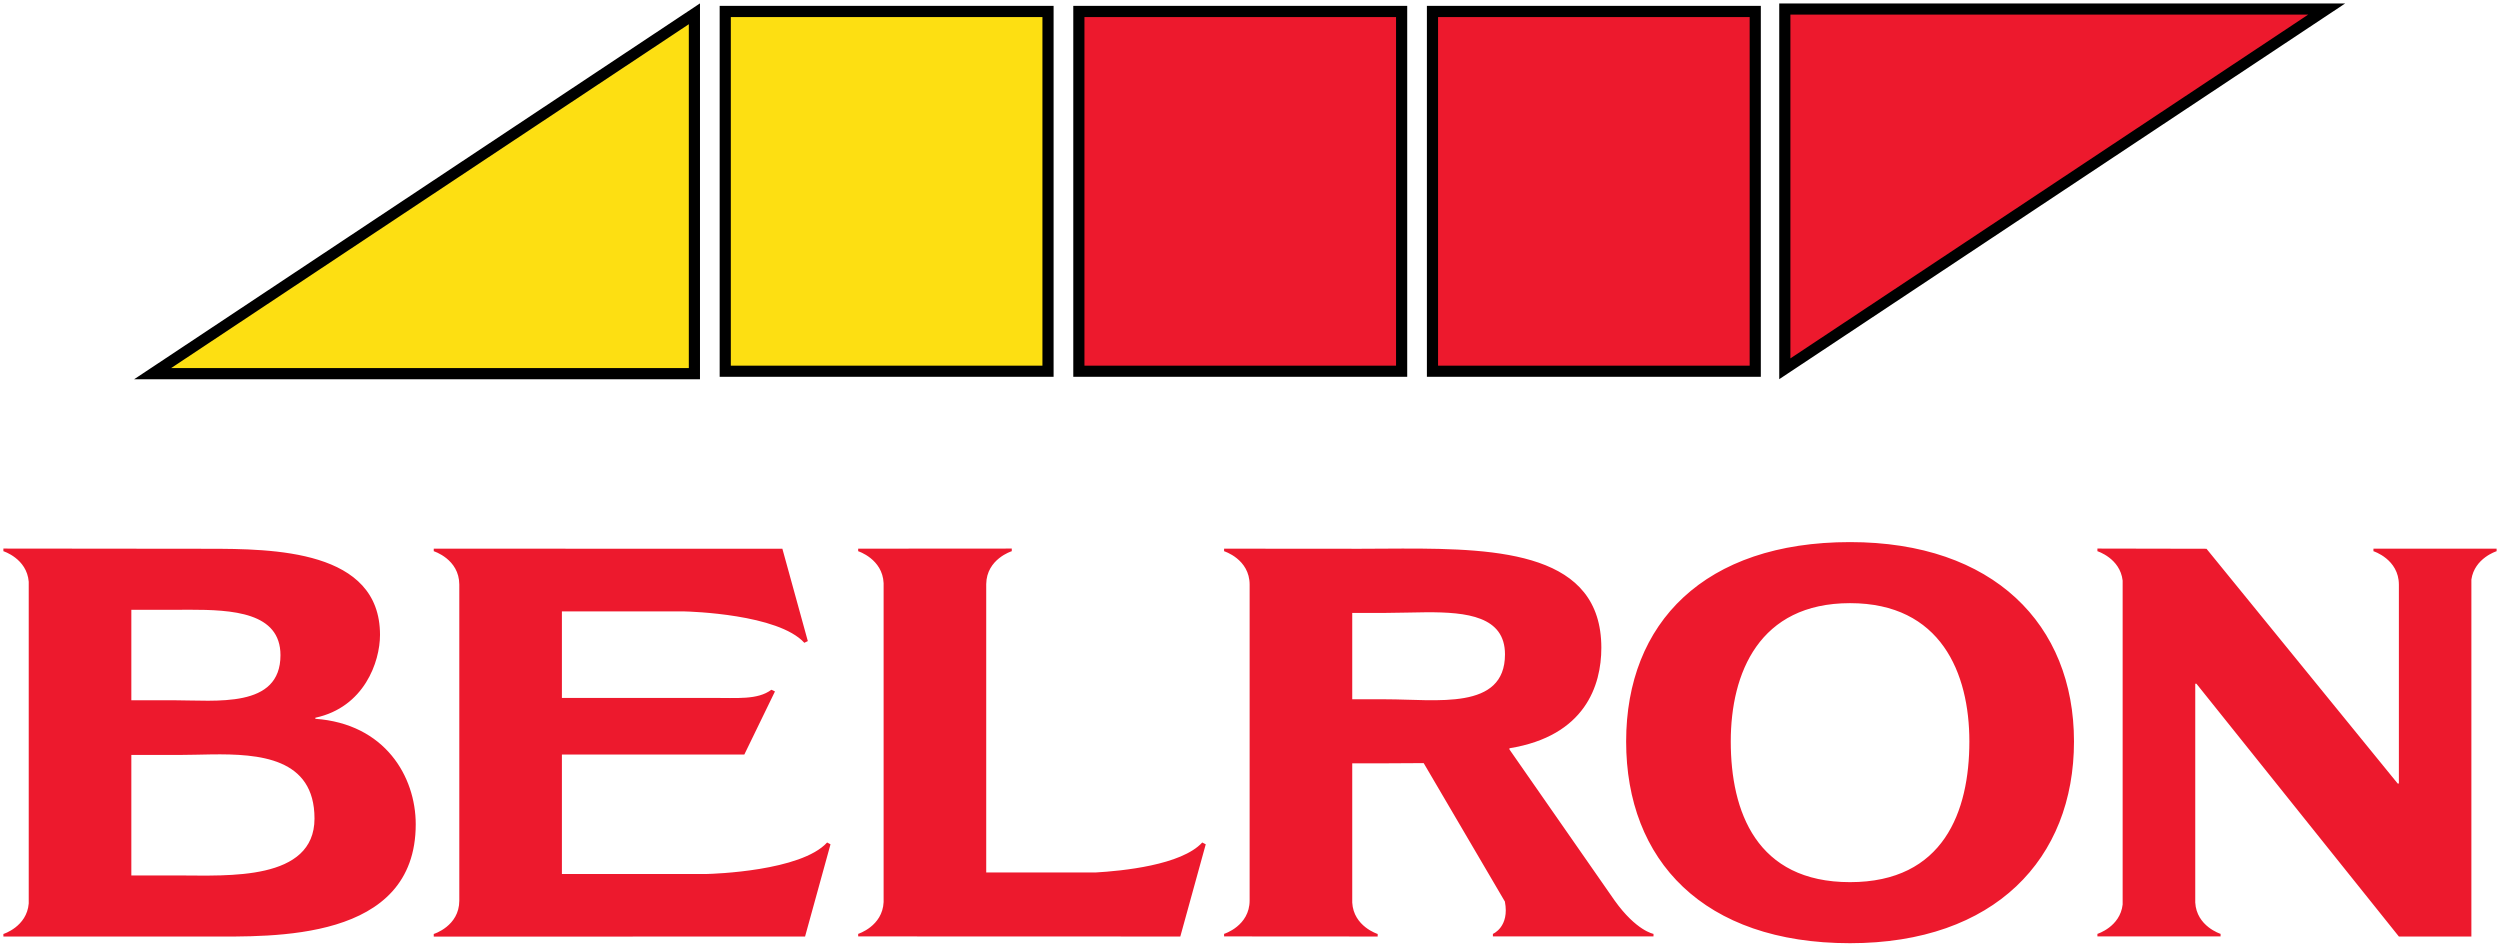
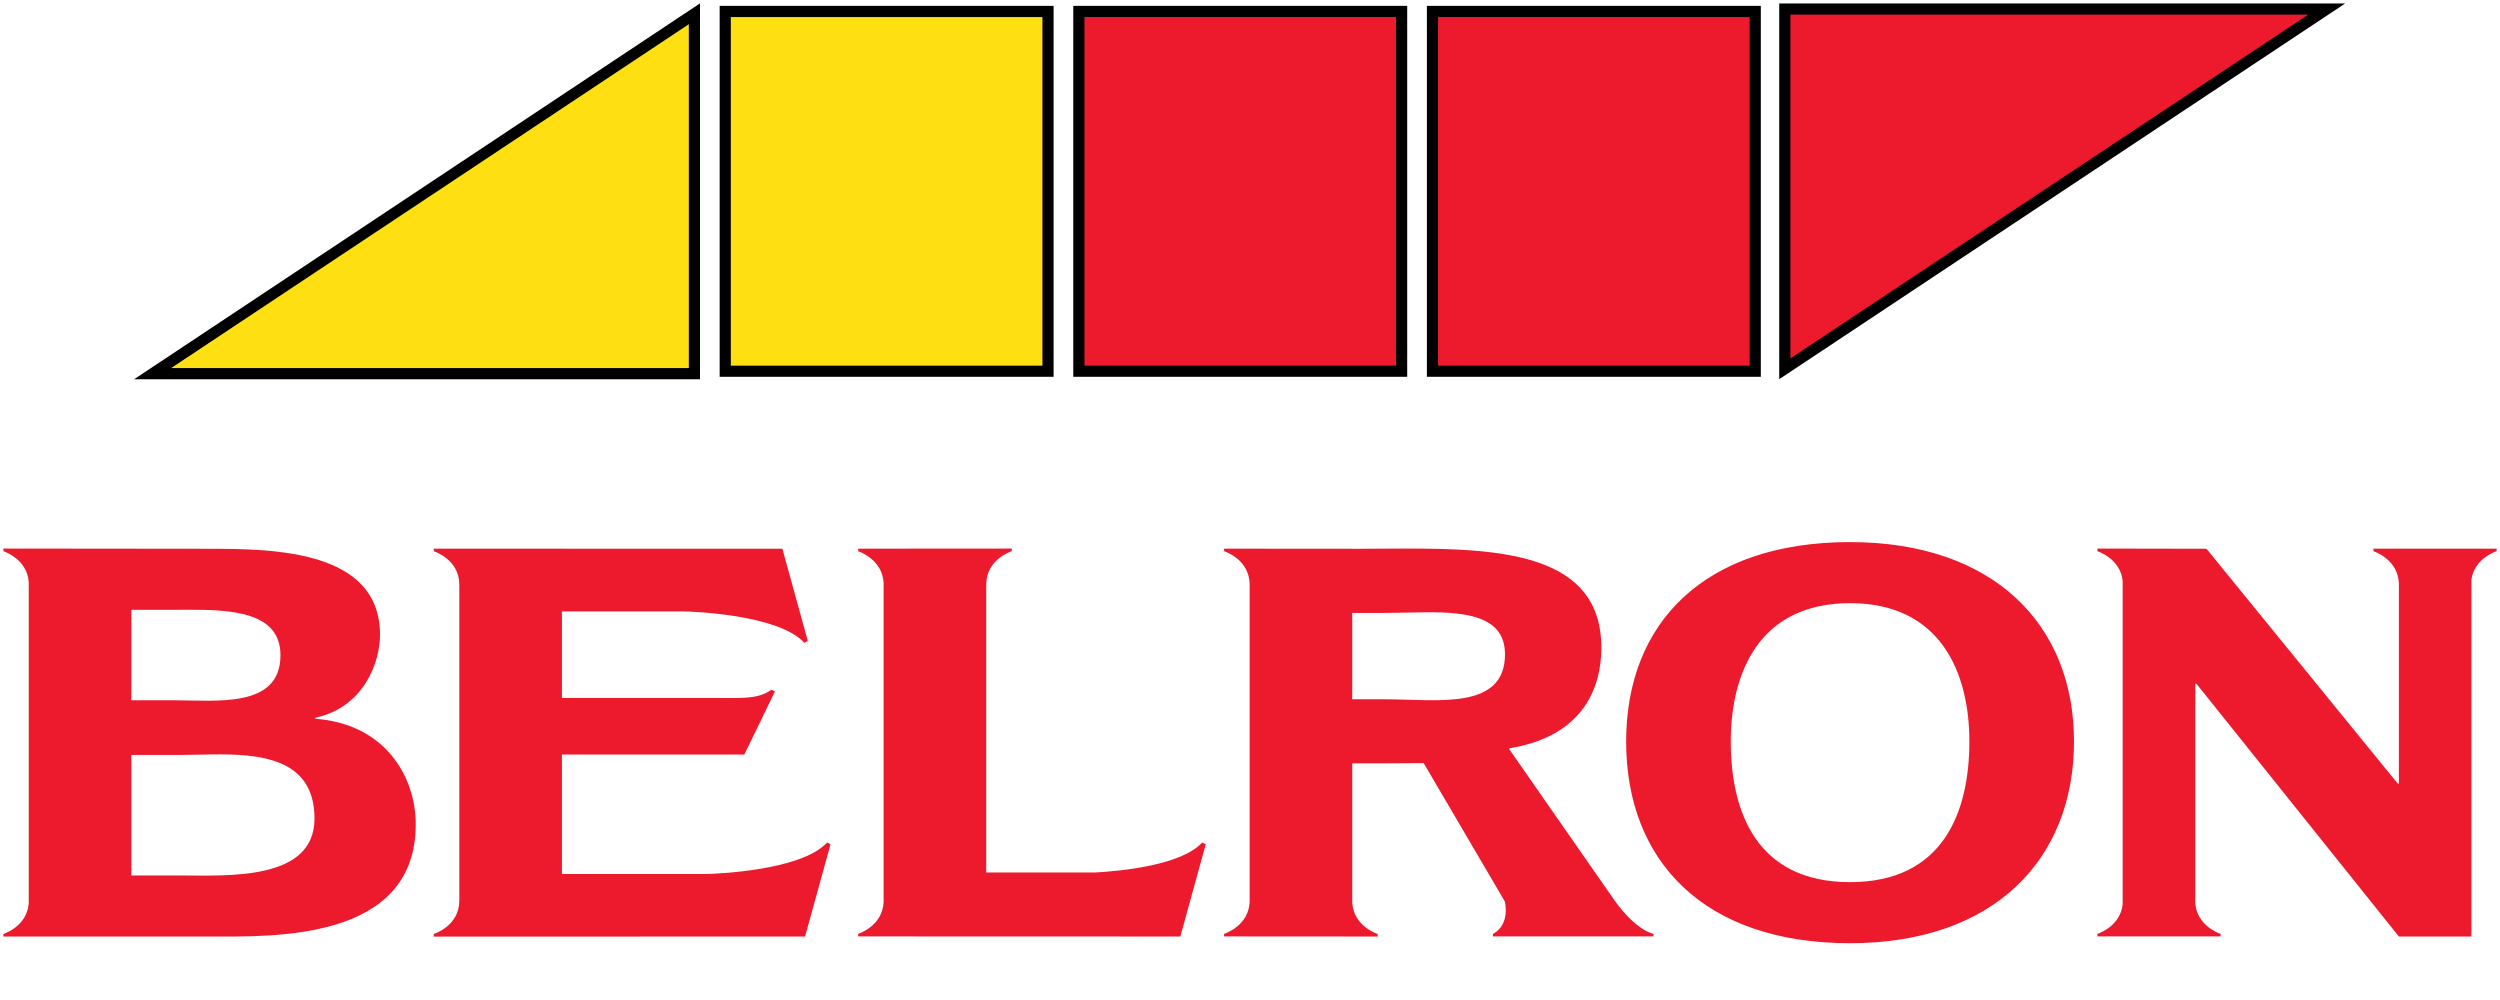
- <svg xmlns="http://www.w3.org/2000/svg" version="1.1" width="737.031" height="279.067" id="svg3478">
+ <svg xmlns="http://www.w3.org/2000/svg" version="1.1" width="100" height="40" viewBox="0 0 737.031 294.812" id="svg3478">
  <defs id="defs3480" />
  <g transform="translate(-22.91295,-384.25)" id="layer1">
    <path d="m 549.1,386.91 0,106.062 159.75,-106.062 -159.75,0 z m -208.125,0.719 0,106.062 95.156,0 0,-106.062 -95.156,0 z m 104.25,0 0,106.062 95.156,0 0,-106.062 -95.156,0 z m 123.094,156.438 c -42.857,0 -66,23.737 -66,58.781 0,35.06 22.768,59.469 66,59.469 42.657,0 66.031,-24.888 66.031,-59.469 0,-34.557 -23.782,-58.781 -66.031,-58.781 z m -544.406,1.906 0,0.781 c 0,0 6.918,2.154 7.469,9 l 0,94.844 c -0.551,6.862 -7.469,9 -7.469,9 l 0,0.75 60.219,0 c 19.004,0 61.344,1.607 61.344,-33.094 0,-14.075 -9.072,-29.616 -29.594,-31.094 l 0,-0.312 c 14.403,-3.091 19.062,-16.465 19.062,-24.438 0,-25.067 -31.369,-25.375 -50.813,-25.375 l -60.219,-0.062 z m 297.281,0 -45.281,0.031 0,0.75 c 0,0 7.18,2.273 7.5,9.406 l 0,94.031 c -0.32,7.133 -7.5,9.375 -7.5,9.375 l 0,0.75 94.969,0.031 7.5,-27.188 -1.031,-0.531 c -6.119,6.678 -23.615,8.396 -31.531,8.844 l -32.156,0 0,-85.031 c 0.096,-7.405 7.531,-9.688 7.531,-9.688 l 0,-0.781 z m 115.125,0 c -4.158,0.009 -8.325,0.062 -12.375,0.062 l -40.156,-0.031 0,0.75 c 0,0 7.531,2.327 7.531,9.844 l 0,93.125 c 0,7.517 -7.531,9.844 -7.531,9.844 l 0,0.75 45.281,0.031 0,-0.75 c 0,0 -7.109,-2.22 -7.5,-9.25 l 0,-41.062 9.719,0 c 4.234,0 11.344,-0.062 11.344,-0.062 l 23.938,40.812 c 1.454,7.493 -3.531,9.531 -3.531,9.531 l 0,0.75 47.344,0 0,-0.75 c 0,0 -5.03,-0.841 -11.469,-9.844 l -31,-44.531 0,-0.344 c 22.303,-3.611 27.094,-18.505 27.094,-29.625 0,-27.812 -29.58,-29.314 -58.688,-29.25 z m 204.938,0 0,0.781 c 0,0 6.695,2.082 7.438,8.656 l 0,95.5 c -0.743,6.59 -7.438,8.656 -7.438,8.656 l 0,0.75 36.312,0 0,-0.75 c 0,0 -7.093,-2.228 -7.469,-9.25 l 0,-64.5 0.344,0 59.688,74.531 21.375,0 0,-105.25 c 0.927,-6.327 7.438,-8.344 7.438,-8.344 l 0,-0.75 -36.312,0 0,0.75 c 0,0 7.5,2.358 7.5,9.875 l 0,58.625 -0.344,0 -56.375,-69.219 -32.156,-0.062 z m -490.469,0.031 0,0.75 c 0,0 7.507,2.328 7.531,9.812 l 0,93.25 c -0.024,7.485 -7.531,9.781 -7.531,9.781 l 0,0.781 109.469,-0.031 7.5,-27.188 -1,-0.531 c -7.709,8.451 -33.649,9.241 -35.406,9.281 l -42.781,0 0,-35.219 53.781,0 9.031,-18.594 -1.062,-0.5 c -4.042,3.059 -10.218,2.366 -17.375,2.406 l -44.375,0 0,-25.5 36.062,0 c 1.749,0.04 27.706,0.791 35.406,9.25 l 1.031,-0.5 -7.5,-27.219 -102.781,-0.031 z m 417.531,16.063 c 26.824,0 35.188,20.651 35.188,40.781 0,20.641 -7.588,41.469 -35.188,41.469 -27.599,0 -35.156,-20.827 -35.156,-41.469 0,-20.13 8.324,-40.781 35.156,-40.781 z m -489.656,1.938 c 12.805,-0.007 26.938,0.769 26.938,13.406 0,15.769 -18.907,13.281 -31.656,13.281 l -12.312,0 0,-26.656 11.656,0 c 1.729,0 3.546,-0.03 5.375,-0.031 z m 364.719,0.75 c 11.996,-0.061 23.219,1.197 23.219,12.406 0,16.623 -20.188,13.25 -35.094,13.25 l -9.938,0 0,-25.469 9.938,0 c 3.78,0 7.876,-0.167 11.875,-0.188 z M 85.194,606.66 c 14.199,-0.189 30.438,0.993 30.438,18.906 0,18.453 -25.692,16.781 -39.719,16.781 l -14.281,0 0,-35.531 14.281,0 c 2.834,0 6.004,-0.113 9.281,-0.156 z" id="path332" style="fill:#ed192d;fill-opacity:1;fill-rule:nonzero;stroke:none" />
    <path d="m 236.725,387.629 0,106.062 95.156,0 0,-106.062 -95.156,0 z m -9.094,0.688 -159.719,106.094 159.719,0 0,-106.094 z" id="path344" style="fill:#fddf12;fill-opacity:1;fill-rule:nonzero;stroke:none" />
    <path d="m 549.1,386.91 0,106.062 159.75,-106.062 -159.75,0 z m -312.375,0.719 0,106.062 95.156,0 0,-106.062 -95.156,0 z m 104.25,0 0,106.062 95.156,0 0,-106.062 -95.156,0 z m 104.25,0 0,106.062 95.156,0 0,-106.062 -95.156,0 z m -217.594,0.688 -159.719,106.094 159.719,0 0,-106.094 z" id="path346" style="fill:none;stroke:#000000;stroke-width:3.291;stroke-linecap:butt;stroke-linejoin:miter;stroke-miterlimit:4;stroke-opacity:1;stroke-dasharray:none" />
  </g>
</svg>
